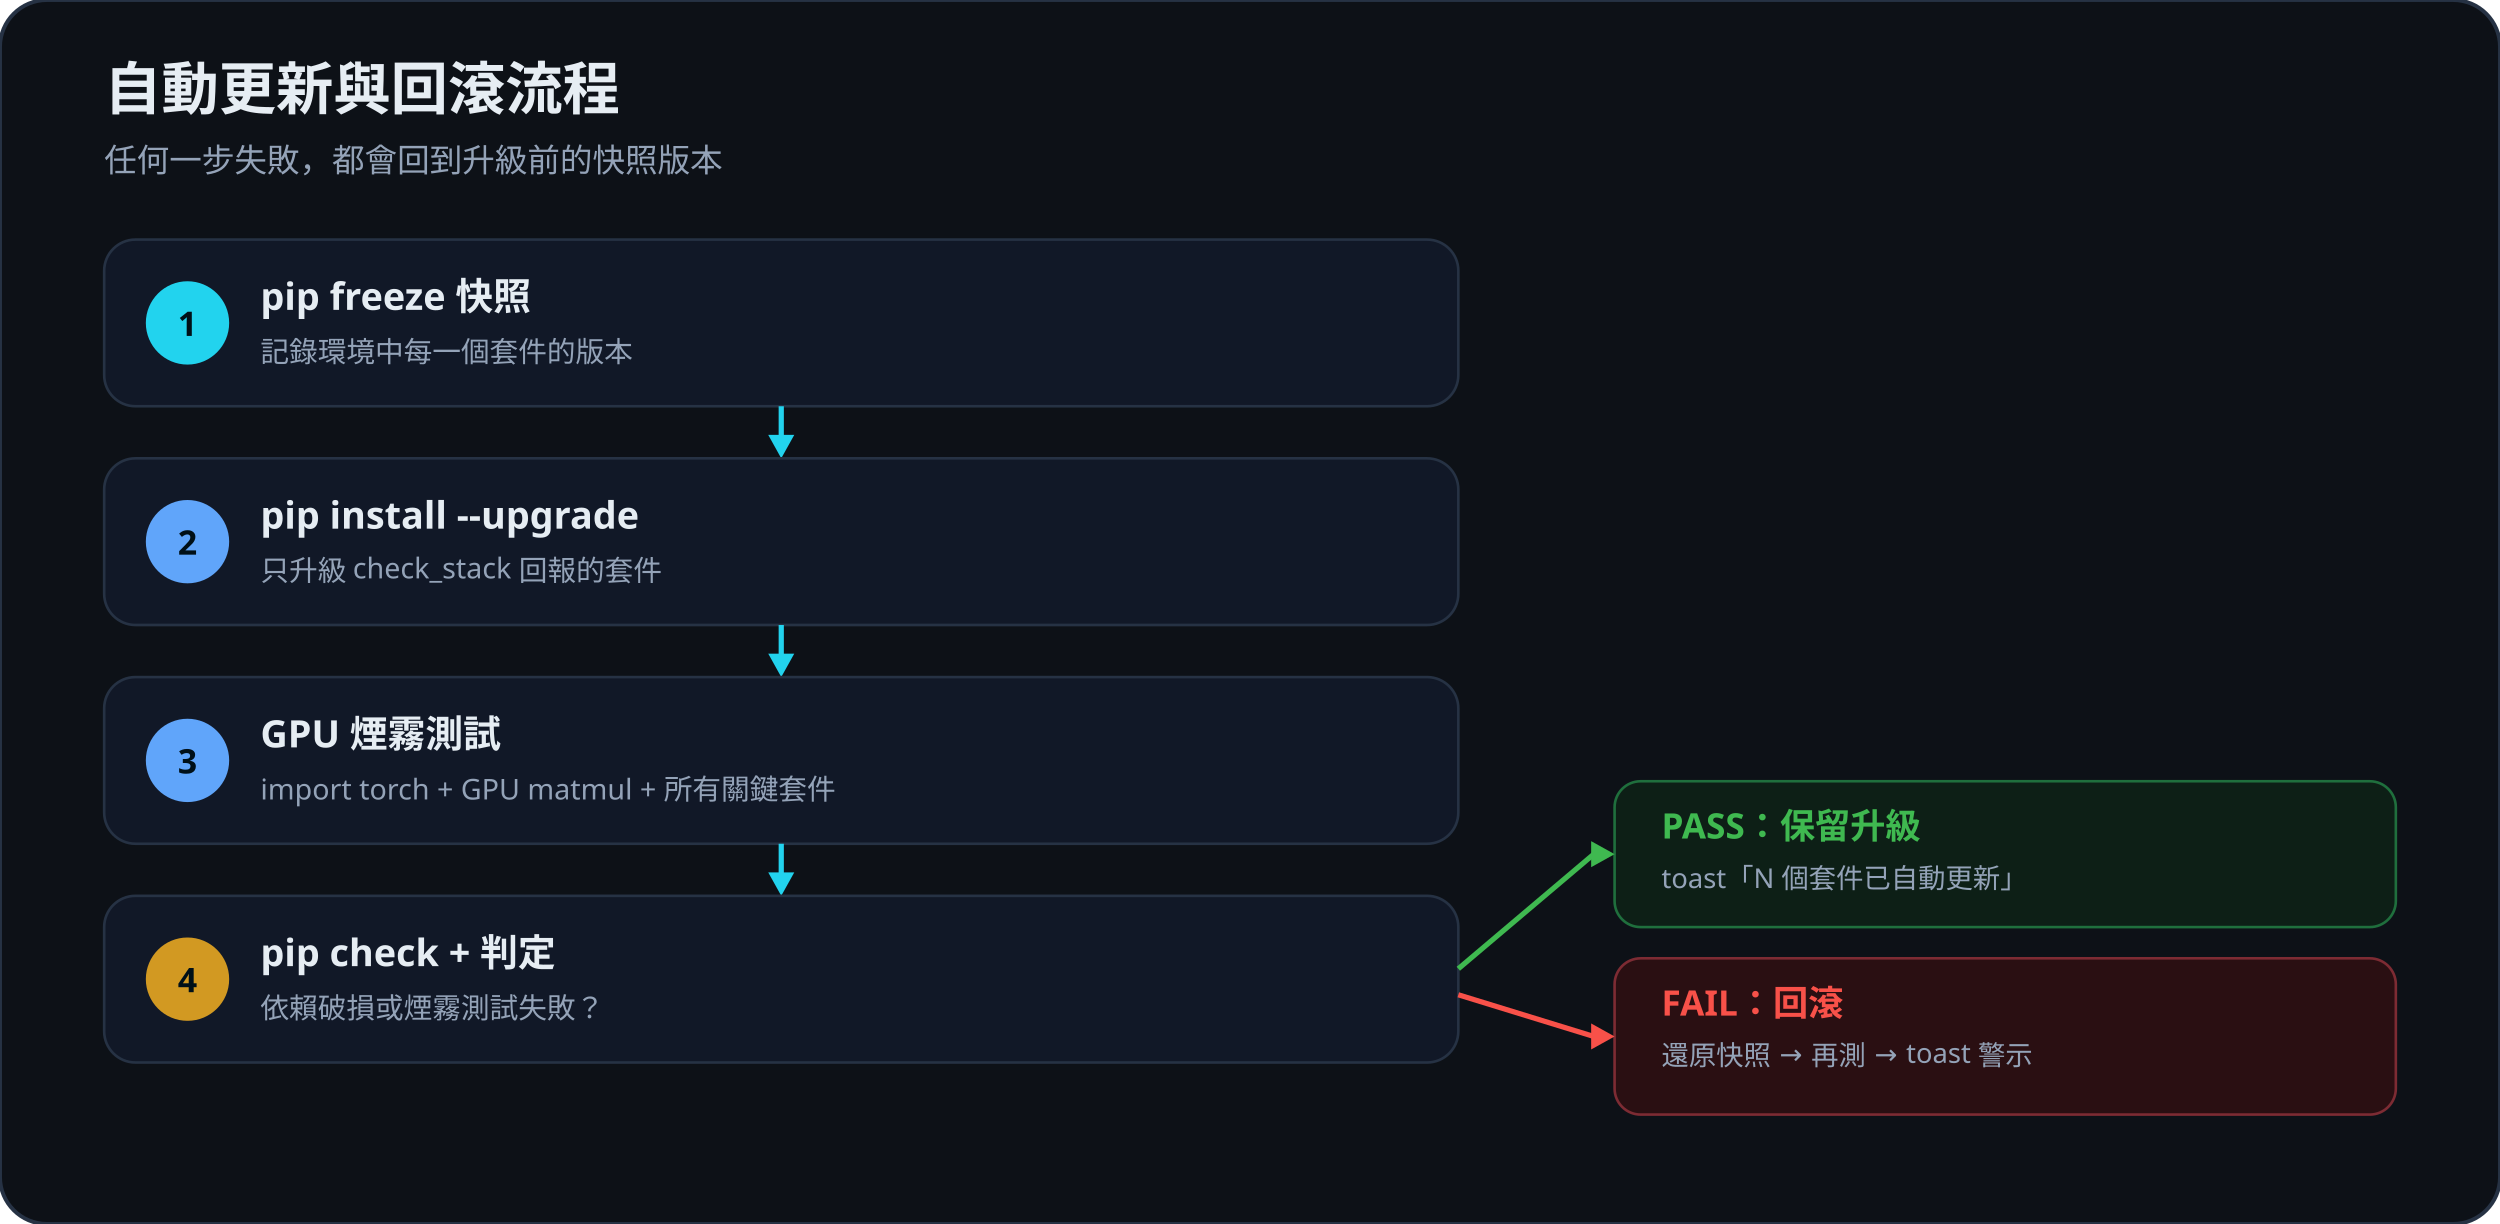
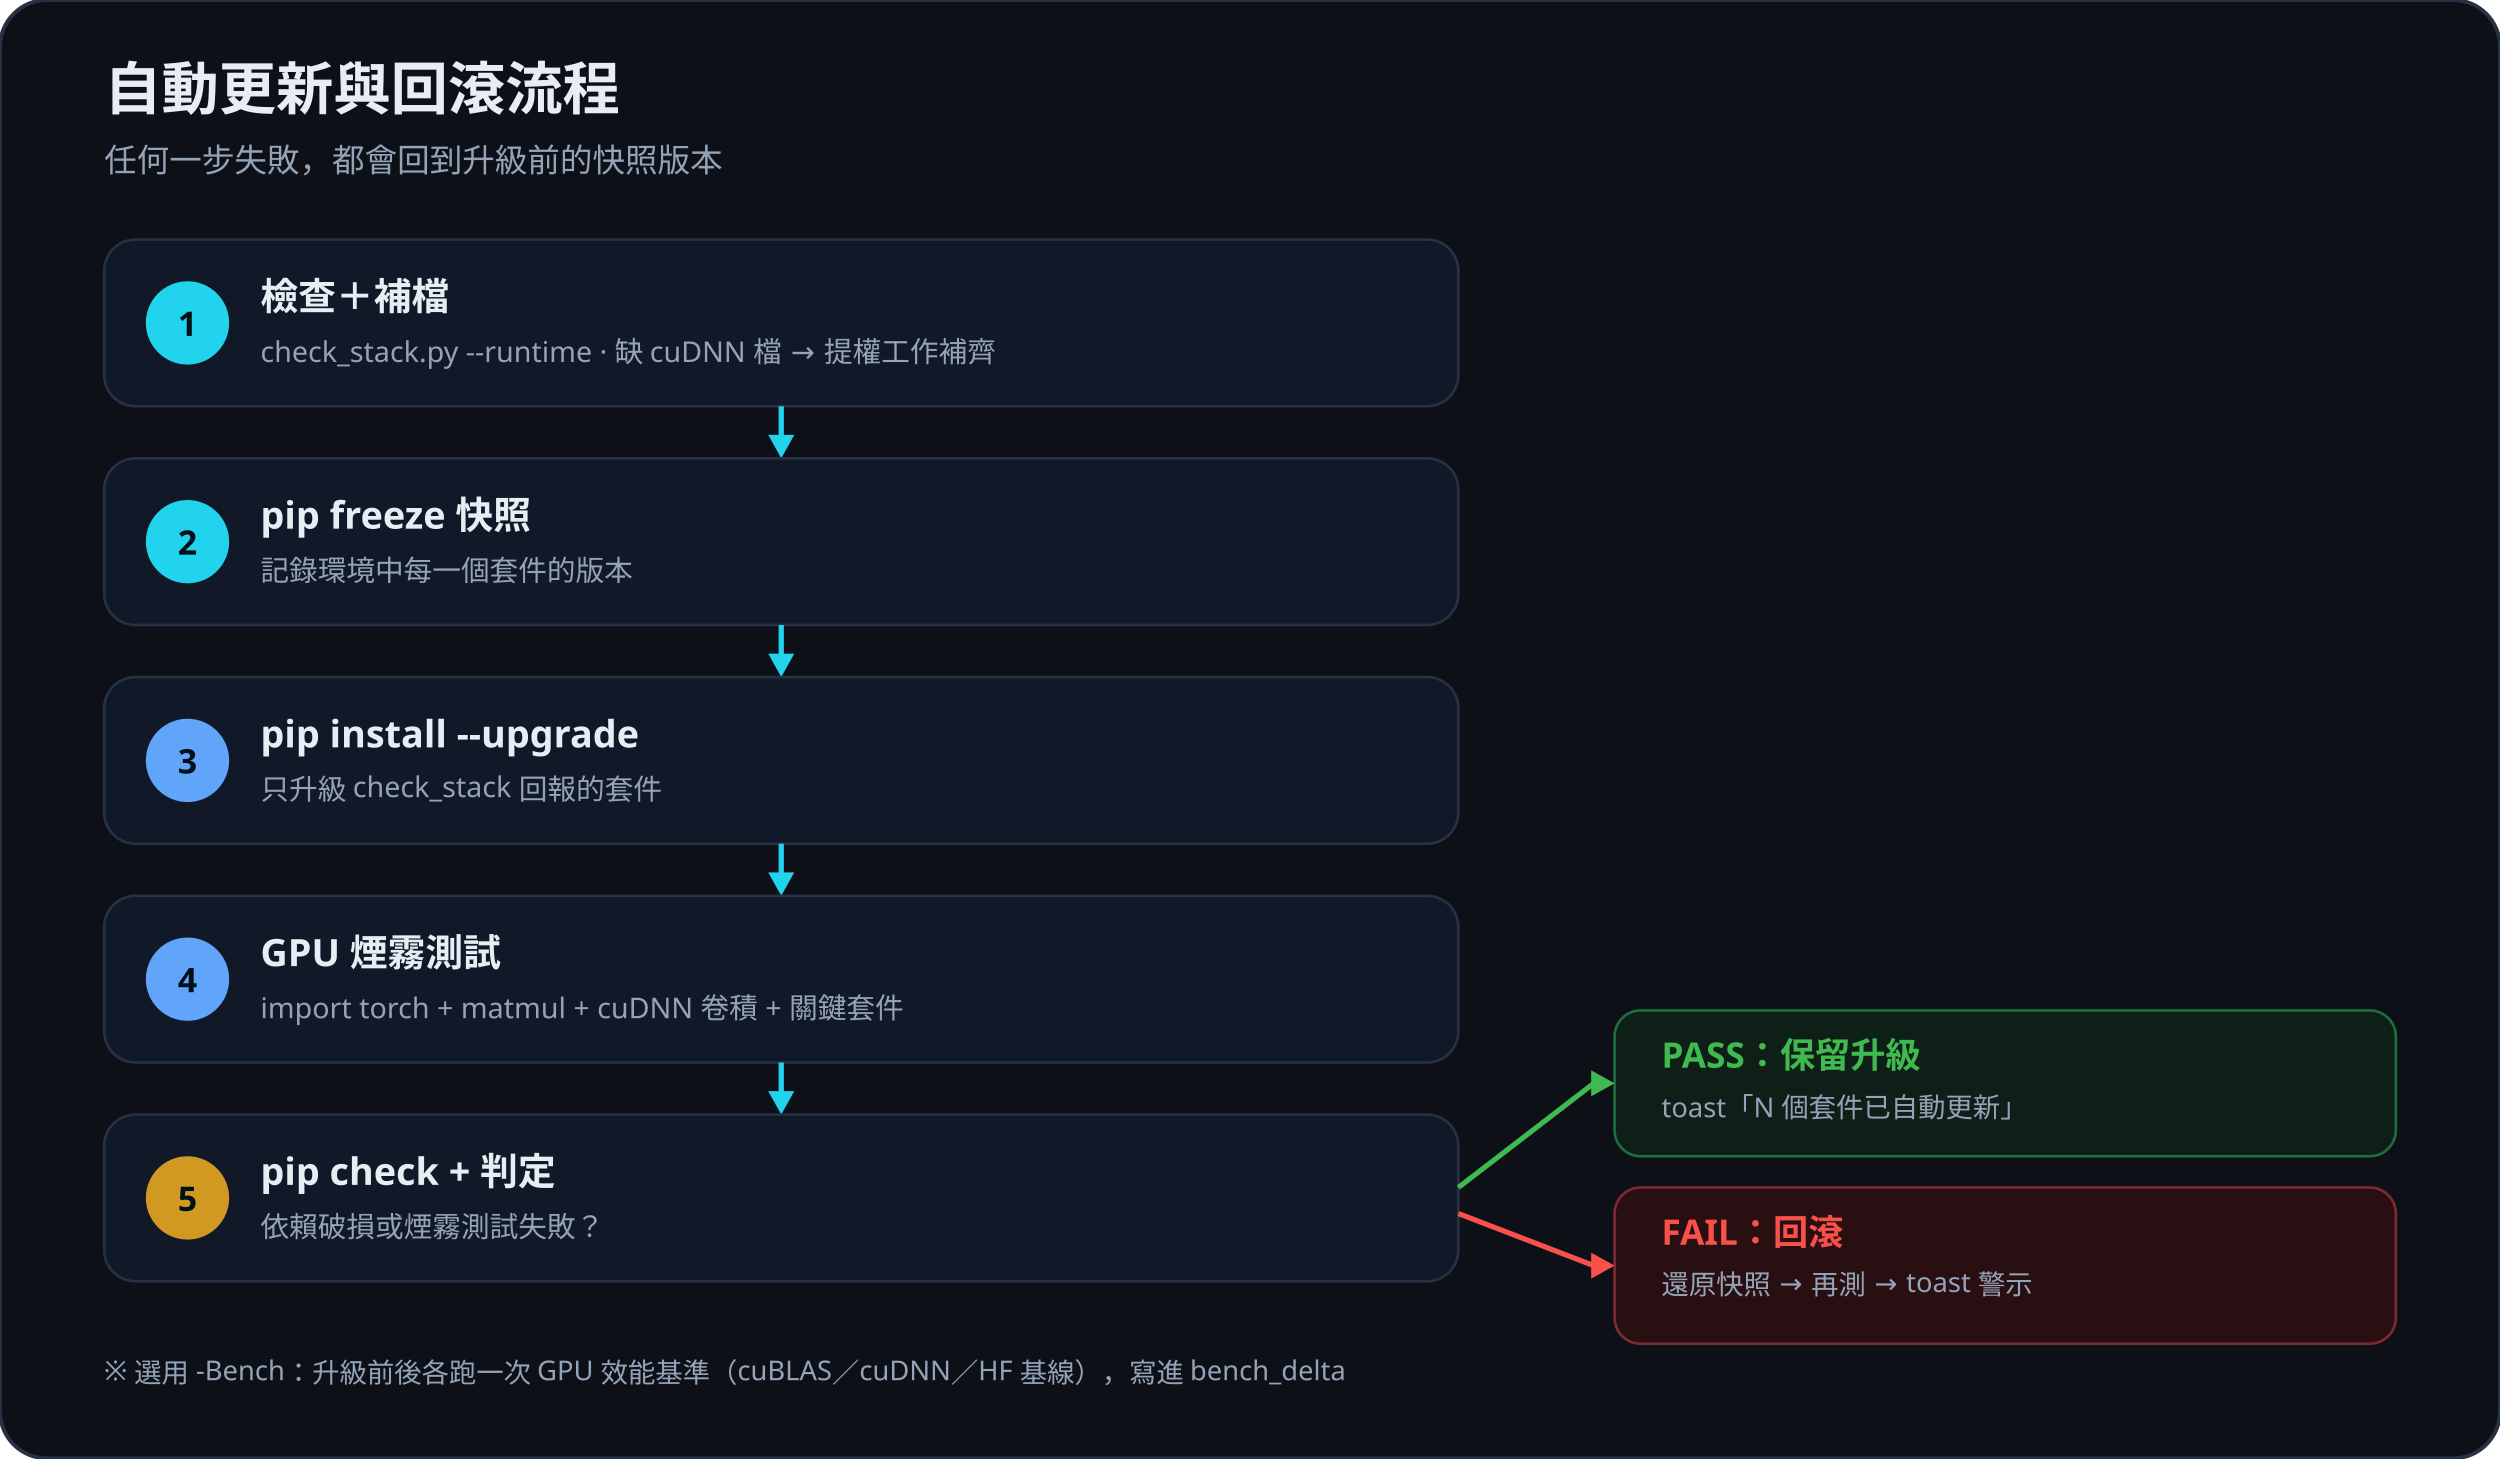
- <svg xmlns="http://www.w3.org/2000/svg" viewBox="0 0 960 470" width="960" height="470" role="img" aria-label="自動更新流程：快照、升級、煙霧測試、pip check、失敗回滾">
-   <rect x="0" y="0" width="960" height="470" rx="18" fill="#0d1117" stroke="#263244" stroke-width="1.5" />
+ <svg xmlns="http://www.w3.org/2000/svg" viewBox="0 0 960 560" width="960" height="560" role="img" aria-label="自動更新流程：檢查補檔、快照、升級、煙霧測試、pip check、失敗回滾">
+   <rect x="0" y="0" width="960" height="560" rx="18" fill="#0d1117" stroke="#263244" stroke-width="1.5" />
  <text x="40" y="42" font-family="Segoe UI, Microsoft JhengHei, Noto Sans TC, sans-serif" font-size="22" fill="#e6edf3" font-weight="700" text-anchor="start">自動更新與回滾流程</text>
  <text x="40" y="66" font-family="Segoe UI, Microsoft JhengHei, Noto Sans TC, sans-serif" font-size="12.5" fill="#94a3b8" font-weight="400" text-anchor="start">任何一步失敗，都會回到升級前的快照版本</text>
  <rect x="40" y="92" width="520" height="64" rx="12" fill="#111827" stroke="#263244" stroke-width="1" />
  <circle cx="72" cy="124" r="16" fill="#22d3ee" />
  <text x="72" y="129" font-family="Segoe UI, Microsoft JhengHei, Noto Sans TC, sans-serif" font-size="13" fill="#001018" font-weight="700" text-anchor="middle">1</text>
-   <text x="100" y="119" font-family="Segoe UI, Microsoft JhengHei, Noto Sans TC, sans-serif" font-size="14.5" fill="#e6edf3" font-weight="600" text-anchor="start">pip freeze 快照</text>
-   <text x="100" y="139" font-family="Segoe UI, Microsoft JhengHei, Noto Sans TC, sans-serif" font-size="11" fill="#94a3b8" font-weight="400" text-anchor="start">記錄環境中每一個套件的版本</text>
+   <text x="100" y="119" font-family="Segoe UI, Microsoft JhengHei, Noto Sans TC, sans-serif" font-size="14.5" fill="#e6edf3" font-weight="600" text-anchor="start">檢查＋補檔</text>
+   <text x="100" y="139" font-family="Segoe UI, Microsoft JhengHei, Noto Sans TC, sans-serif" font-size="11" fill="#94a3b8" font-weight="400" text-anchor="start">check_stack.py --runtime · 缺 cuDNN 檔 → 提權工作補齊</text>
  <line x1="300" y1="156" x2="300" y2="168" stroke="#22d3ee" stroke-width="2" />
  <path d="M 295 167 L 300 176 L 305 167" fill="#22d3ee" />
  <rect x="40" y="176" width="520" height="64" rx="12" fill="#111827" stroke="#263244" stroke-width="1" />
-   <circle cx="72" cy="208" r="16" fill="#60a5fa" />
+   <circle cx="72" cy="208" r="16" fill="#22d3ee" />
  <text x="72" y="213" font-family="Segoe UI, Microsoft JhengHei, Noto Sans TC, sans-serif" font-size="13" fill="#001018" font-weight="700" text-anchor="middle">2</text>
-   <text x="100" y="203" font-family="Segoe UI, Microsoft JhengHei, Noto Sans TC, sans-serif" font-size="14.5" fill="#e6edf3" font-weight="600" text-anchor="start">pip install --upgrade</text>
-   <text x="100" y="223" font-family="Segoe UI, Microsoft JhengHei, Noto Sans TC, sans-serif" font-size="11" fill="#94a3b8" font-weight="400" text-anchor="start">只升級 check_stack 回報的套件</text>
+   <text x="100" y="203" font-family="Segoe UI, Microsoft JhengHei, Noto Sans TC, sans-serif" font-size="14.5" fill="#e6edf3" font-weight="600" text-anchor="start">pip freeze 快照</text>
+   <text x="100" y="223" font-family="Segoe UI, Microsoft JhengHei, Noto Sans TC, sans-serif" font-size="11" fill="#94a3b8" font-weight="400" text-anchor="start">記錄環境中每一個套件的版本</text>
  <line x1="300" y1="240" x2="300" y2="252" stroke="#22d3ee" stroke-width="2" />
  <path d="M 295 251 L 300 260 L 305 251" fill="#22d3ee" />
  <rect x="40" y="260" width="520" height="64" rx="12" fill="#111827" stroke="#263244" stroke-width="1" />
  <circle cx="72" cy="292" r="16" fill="#60a5fa" />
  <text x="72" y="297" font-family="Segoe UI, Microsoft JhengHei, Noto Sans TC, sans-serif" font-size="13" fill="#001018" font-weight="700" text-anchor="middle">3</text>
-   <text x="100" y="287" font-family="Segoe UI, Microsoft JhengHei, Noto Sans TC, sans-serif" font-size="14.5" fill="#e6edf3" font-weight="600" text-anchor="start">GPU 煙霧測試</text>
-   <text x="100" y="307" font-family="Segoe UI, Microsoft JhengHei, Noto Sans TC, sans-serif" font-size="11" fill="#94a3b8" font-weight="400" text-anchor="start">import torch + GPU matmul + 所有關鍵套件</text>
+   <text x="100" y="287" font-family="Segoe UI, Microsoft JhengHei, Noto Sans TC, sans-serif" font-size="14.5" fill="#e6edf3" font-weight="600" text-anchor="start">pip install --upgrade</text>
+   <text x="100" y="307" font-family="Segoe UI, Microsoft JhengHei, Noto Sans TC, sans-serif" font-size="11" fill="#94a3b8" font-weight="400" text-anchor="start">只升級 check_stack 回報的套件</text>
  <line x1="300" y1="324" x2="300" y2="336" stroke="#22d3ee" stroke-width="2" />
  <path d="M 295 335 L 300 344 L 305 335" fill="#22d3ee" />
  <rect x="40" y="344" width="520" height="64" rx="12" fill="#111827" stroke="#263244" stroke-width="1" />
-   <circle cx="72" cy="376" r="16" fill="#d29922" />
+   <circle cx="72" cy="376" r="16" fill="#60a5fa" />
  <text x="72" y="381" font-family="Segoe UI, Microsoft JhengHei, Noto Sans TC, sans-serif" font-size="13" fill="#001018" font-weight="700" text-anchor="middle">4</text>
-   <text x="100" y="371" font-family="Segoe UI, Microsoft JhengHei, Noto Sans TC, sans-serif" font-size="14.5" fill="#e6edf3" font-weight="600" text-anchor="start">pip check + 判定</text>
-   <text x="100" y="391" font-family="Segoe UI, Microsoft JhengHei, Noto Sans TC, sans-serif" font-size="11" fill="#94a3b8" font-weight="400" text-anchor="start">依賴破損或煙霧測試失敗？</text>
-   <rect x="620" y="300" width="300" height="56" rx="10" fill="#0d1f16" stroke="#1f6f3d" stroke-width="1" />
-   <text x="638" y="322" font-family="Segoe UI, Microsoft JhengHei, Noto Sans TC, sans-serif" font-size="13.5" fill="#3fb950" font-weight="700" text-anchor="start">PASS：保留升級</text>
-   <text x="638" y="341" font-family="Segoe UI, Microsoft JhengHei, Noto Sans TC, sans-serif" font-size="10.5" fill="#94a3b8" font-weight="400" text-anchor="start">toast「N 個套件已自動更新」</text>
-   <rect x="620" y="368" width="300" height="60" rx="10" fill="#2a0f12" stroke="#7d2b33" stroke-width="1" />
-   <text x="638" y="390" font-family="Segoe UI, Microsoft JhengHei, Noto Sans TC, sans-serif" font-size="13.5" fill="#f85149" font-weight="700" text-anchor="start">FAIL：回滾</text>
-   <text x="638" y="409" font-family="Segoe UI, Microsoft JhengHei, Noto Sans TC, sans-serif" font-size="10.5" fill="#94a3b8" font-weight="400" text-anchor="start">還原快照 → 再測 → toast 警示</text>
-   <line x1="560" y1="372" x2="612" y2="328" stroke="#3fb950" stroke-width="2" />
-   <path d="M 611 323 L 620 328 L 611 333" fill="#3fb950" />
-   <line x1="560" y1="382" x2="612" y2="398" stroke="#f85149" stroke-width="2" />
-   <path d="M 611 393 L 620 398 L 611 403" fill="#f85149" />
+   <text x="100" y="371" font-family="Segoe UI, Microsoft JhengHei, Noto Sans TC, sans-serif" font-size="14.5" fill="#e6edf3" font-weight="600" text-anchor="start">GPU 煙霧測試</text>
+   <text x="100" y="391" font-family="Segoe UI, Microsoft JhengHei, Noto Sans TC, sans-serif" font-size="11" fill="#94a3b8" font-weight="400" text-anchor="start">import torch + matmul + cuDNN 卷積 + 關鍵套件</text>
+   <line x1="300" y1="408" x2="300" y2="420" stroke="#22d3ee" stroke-width="2" />
+   <path d="M 295 419 L 300 428 L 305 419" fill="#22d3ee" />
+   <rect x="40" y="428" width="520" height="64" rx="12" fill="#111827" stroke="#263244" stroke-width="1" />
+   <circle cx="72" cy="460" r="16" fill="#d29922" />
+   <text x="72" y="465" font-family="Segoe UI, Microsoft JhengHei, Noto Sans TC, sans-serif" font-size="13" fill="#001018" font-weight="700" text-anchor="middle">5</text>
+   <text x="100" y="455" font-family="Segoe UI, Microsoft JhengHei, Noto Sans TC, sans-serif" font-size="14.5" fill="#e6edf3" font-weight="600" text-anchor="start">pip check + 判定</text>
+   <text x="100" y="475" font-family="Segoe UI, Microsoft JhengHei, Noto Sans TC, sans-serif" font-size="11" fill="#94a3b8" font-weight="400" text-anchor="start">依賴破損或煙霧測試失敗？</text>
+   <rect x="620" y="388" width="300" height="56" rx="10" fill="#0d1f16" stroke="#1f6f3d" stroke-width="1" />
+   <text x="638" y="410" font-family="Segoe UI, Microsoft JhengHei, Noto Sans TC, sans-serif" font-size="13.5" fill="#3fb950" font-weight="700" text-anchor="start">PASS：保留升級</text>
+   <text x="638" y="429" font-family="Segoe UI, Microsoft JhengHei, Noto Sans TC, sans-serif" font-size="10.5" fill="#94a3b8" font-weight="400" text-anchor="start">toast「N 個套件已自動更新」</text>
+   <rect x="620" y="456" width="300" height="60" rx="10" fill="#2a0f12" stroke="#7d2b33" stroke-width="1" />
+   <text x="638" y="478" font-family="Segoe UI, Microsoft JhengHei, Noto Sans TC, sans-serif" font-size="13.5" fill="#f85149" font-weight="700" text-anchor="start">FAIL：回滾</text>
+   <text x="638" y="497" font-family="Segoe UI, Microsoft JhengHei, Noto Sans TC, sans-serif" font-size="10.5" fill="#94a3b8" font-weight="400" text-anchor="start">還原快照 → 再測 → toast 警示</text>
+   <line x1="560" y1="456" x2="612" y2="416" stroke="#3fb950" stroke-width="2" />
+   <path d="M 611 411 L 620 416 L 611 421" fill="#3fb950" />
+   <line x1="560" y1="466" x2="612" y2="486" stroke="#f85149" stroke-width="2" />
+   <path d="M 611 481 L 620 486 L 611 491" fill="#f85149" />
+   <text x="40" y="530" font-family="Segoe UI, Microsoft JhengHei, Noto Sans TC, sans-serif" font-size="10.5" fill="#94a3b8" font-weight="400" text-anchor="start">※ 選用 -Bench：升級前後各跑一次 GPU 效能基準（cuBLAS／cuDNN／HF 基線），寫進 bench_delta</text>
</svg>
